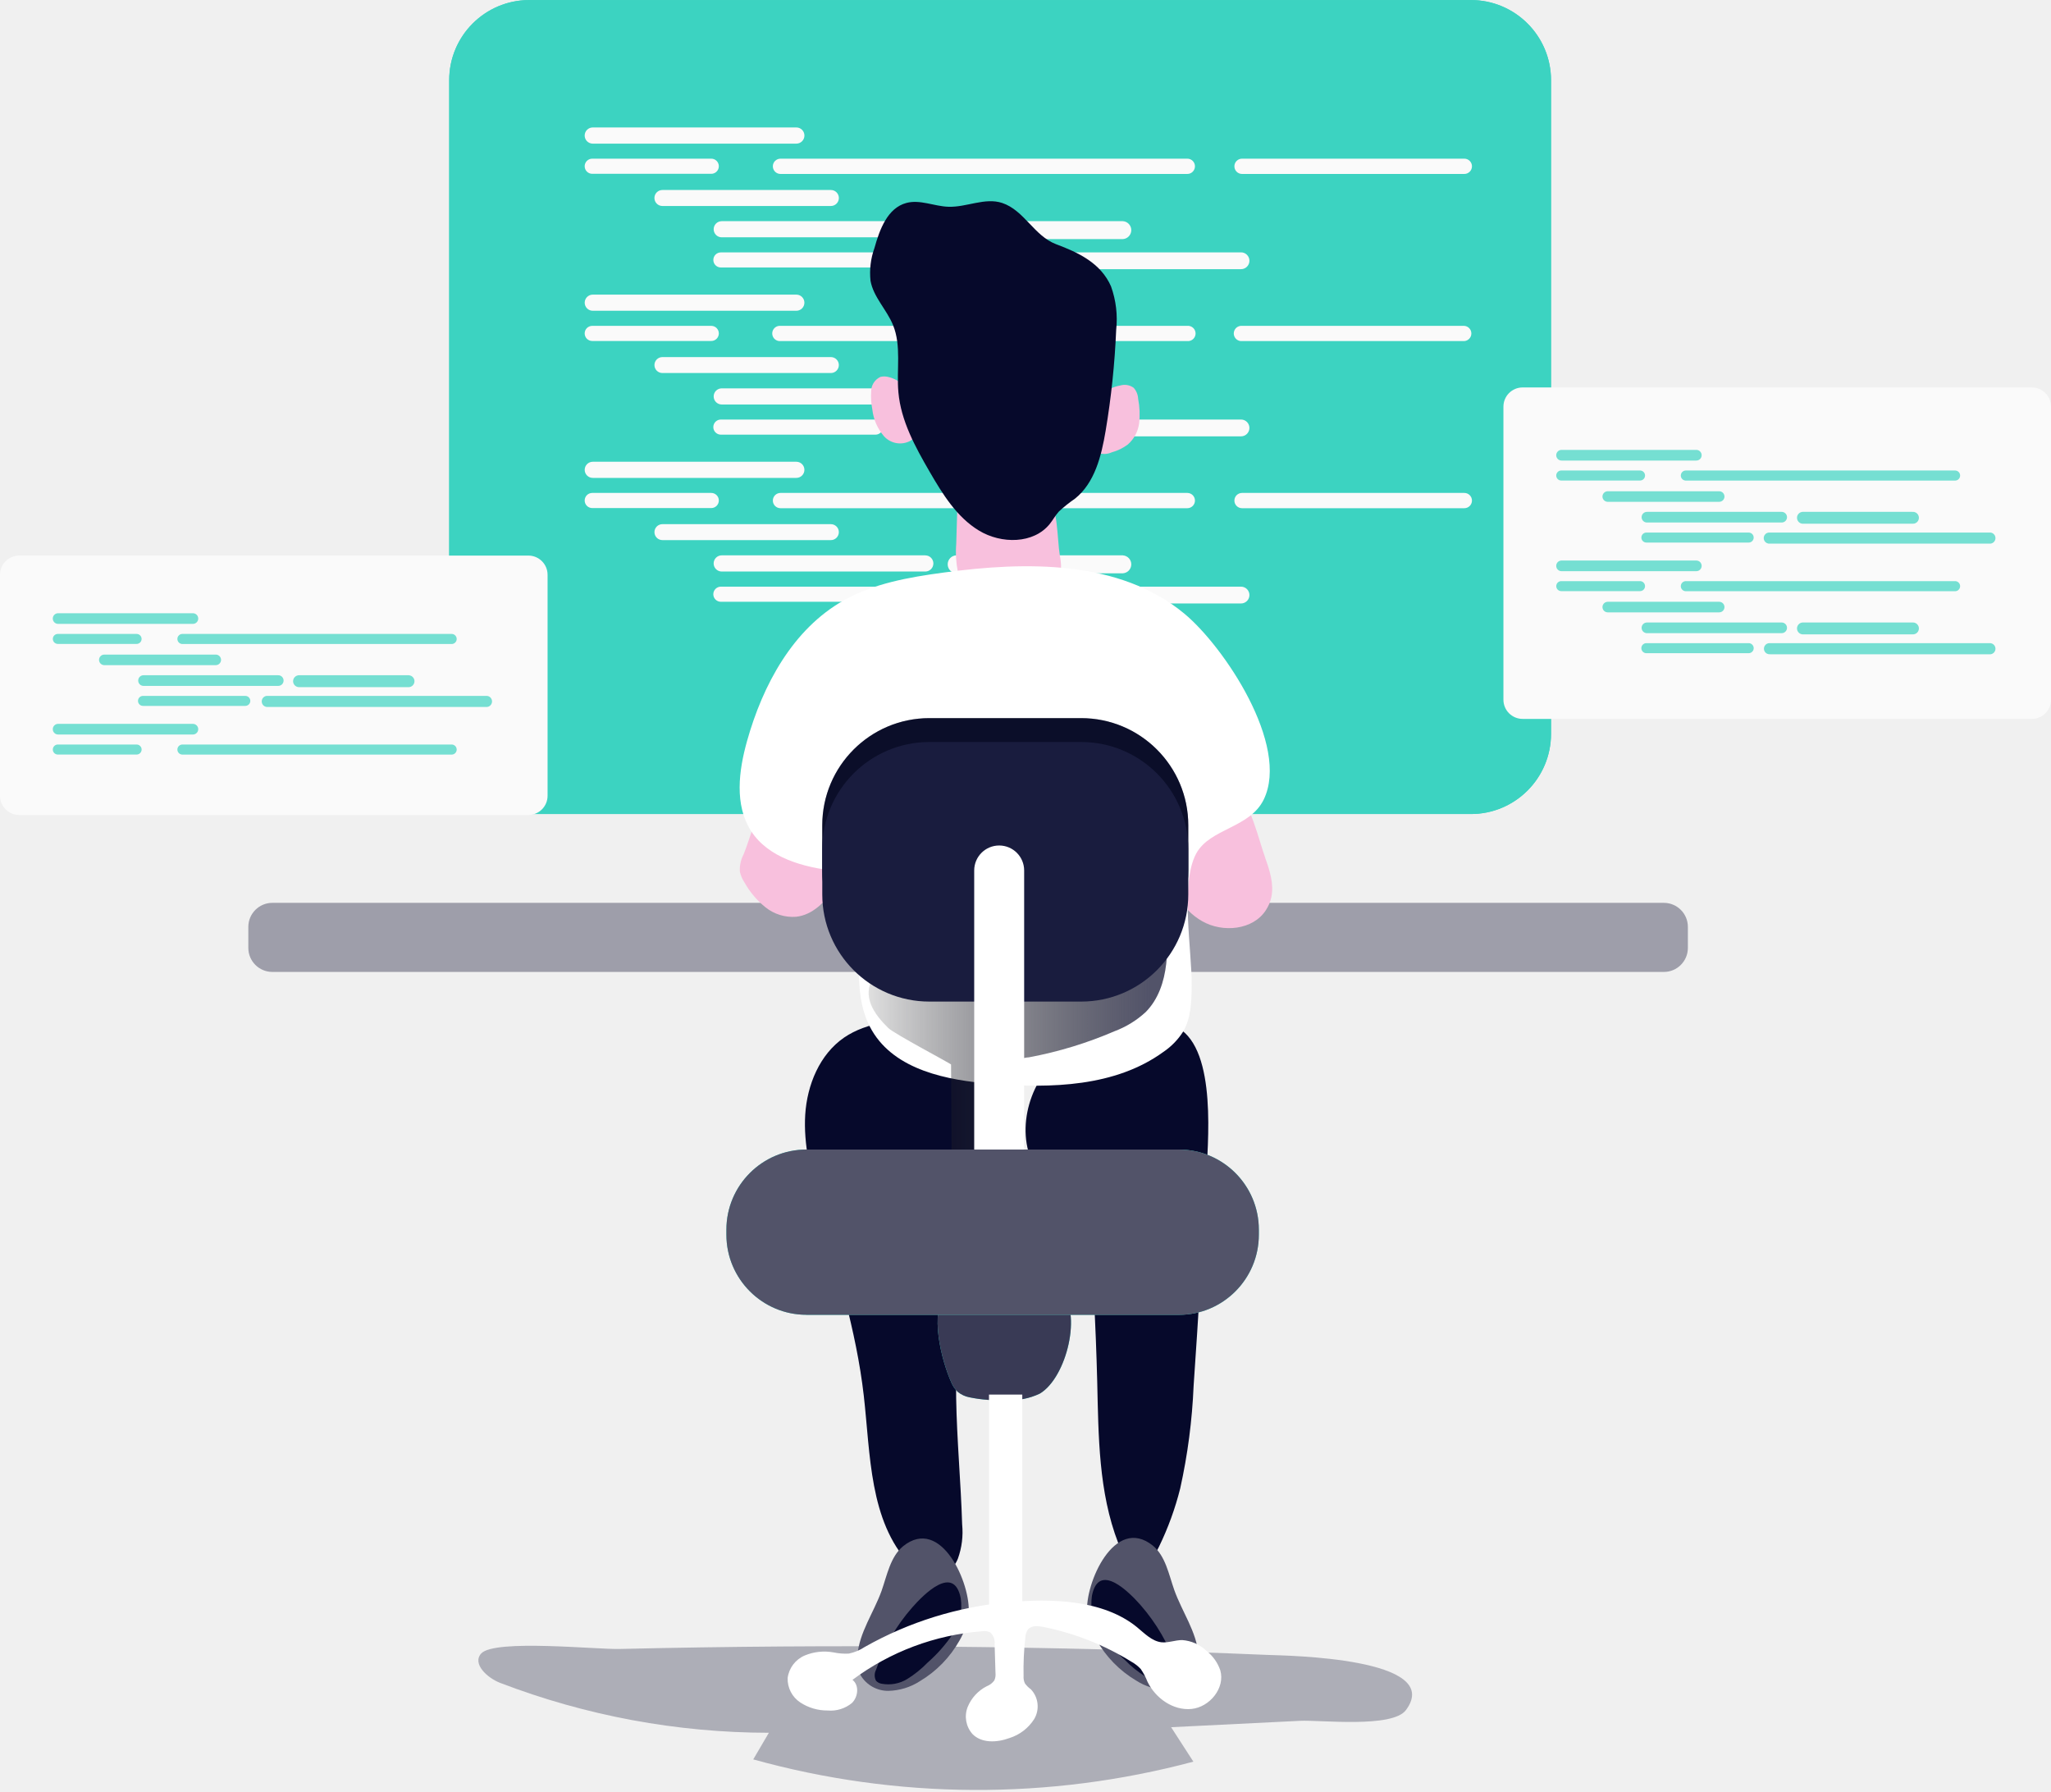
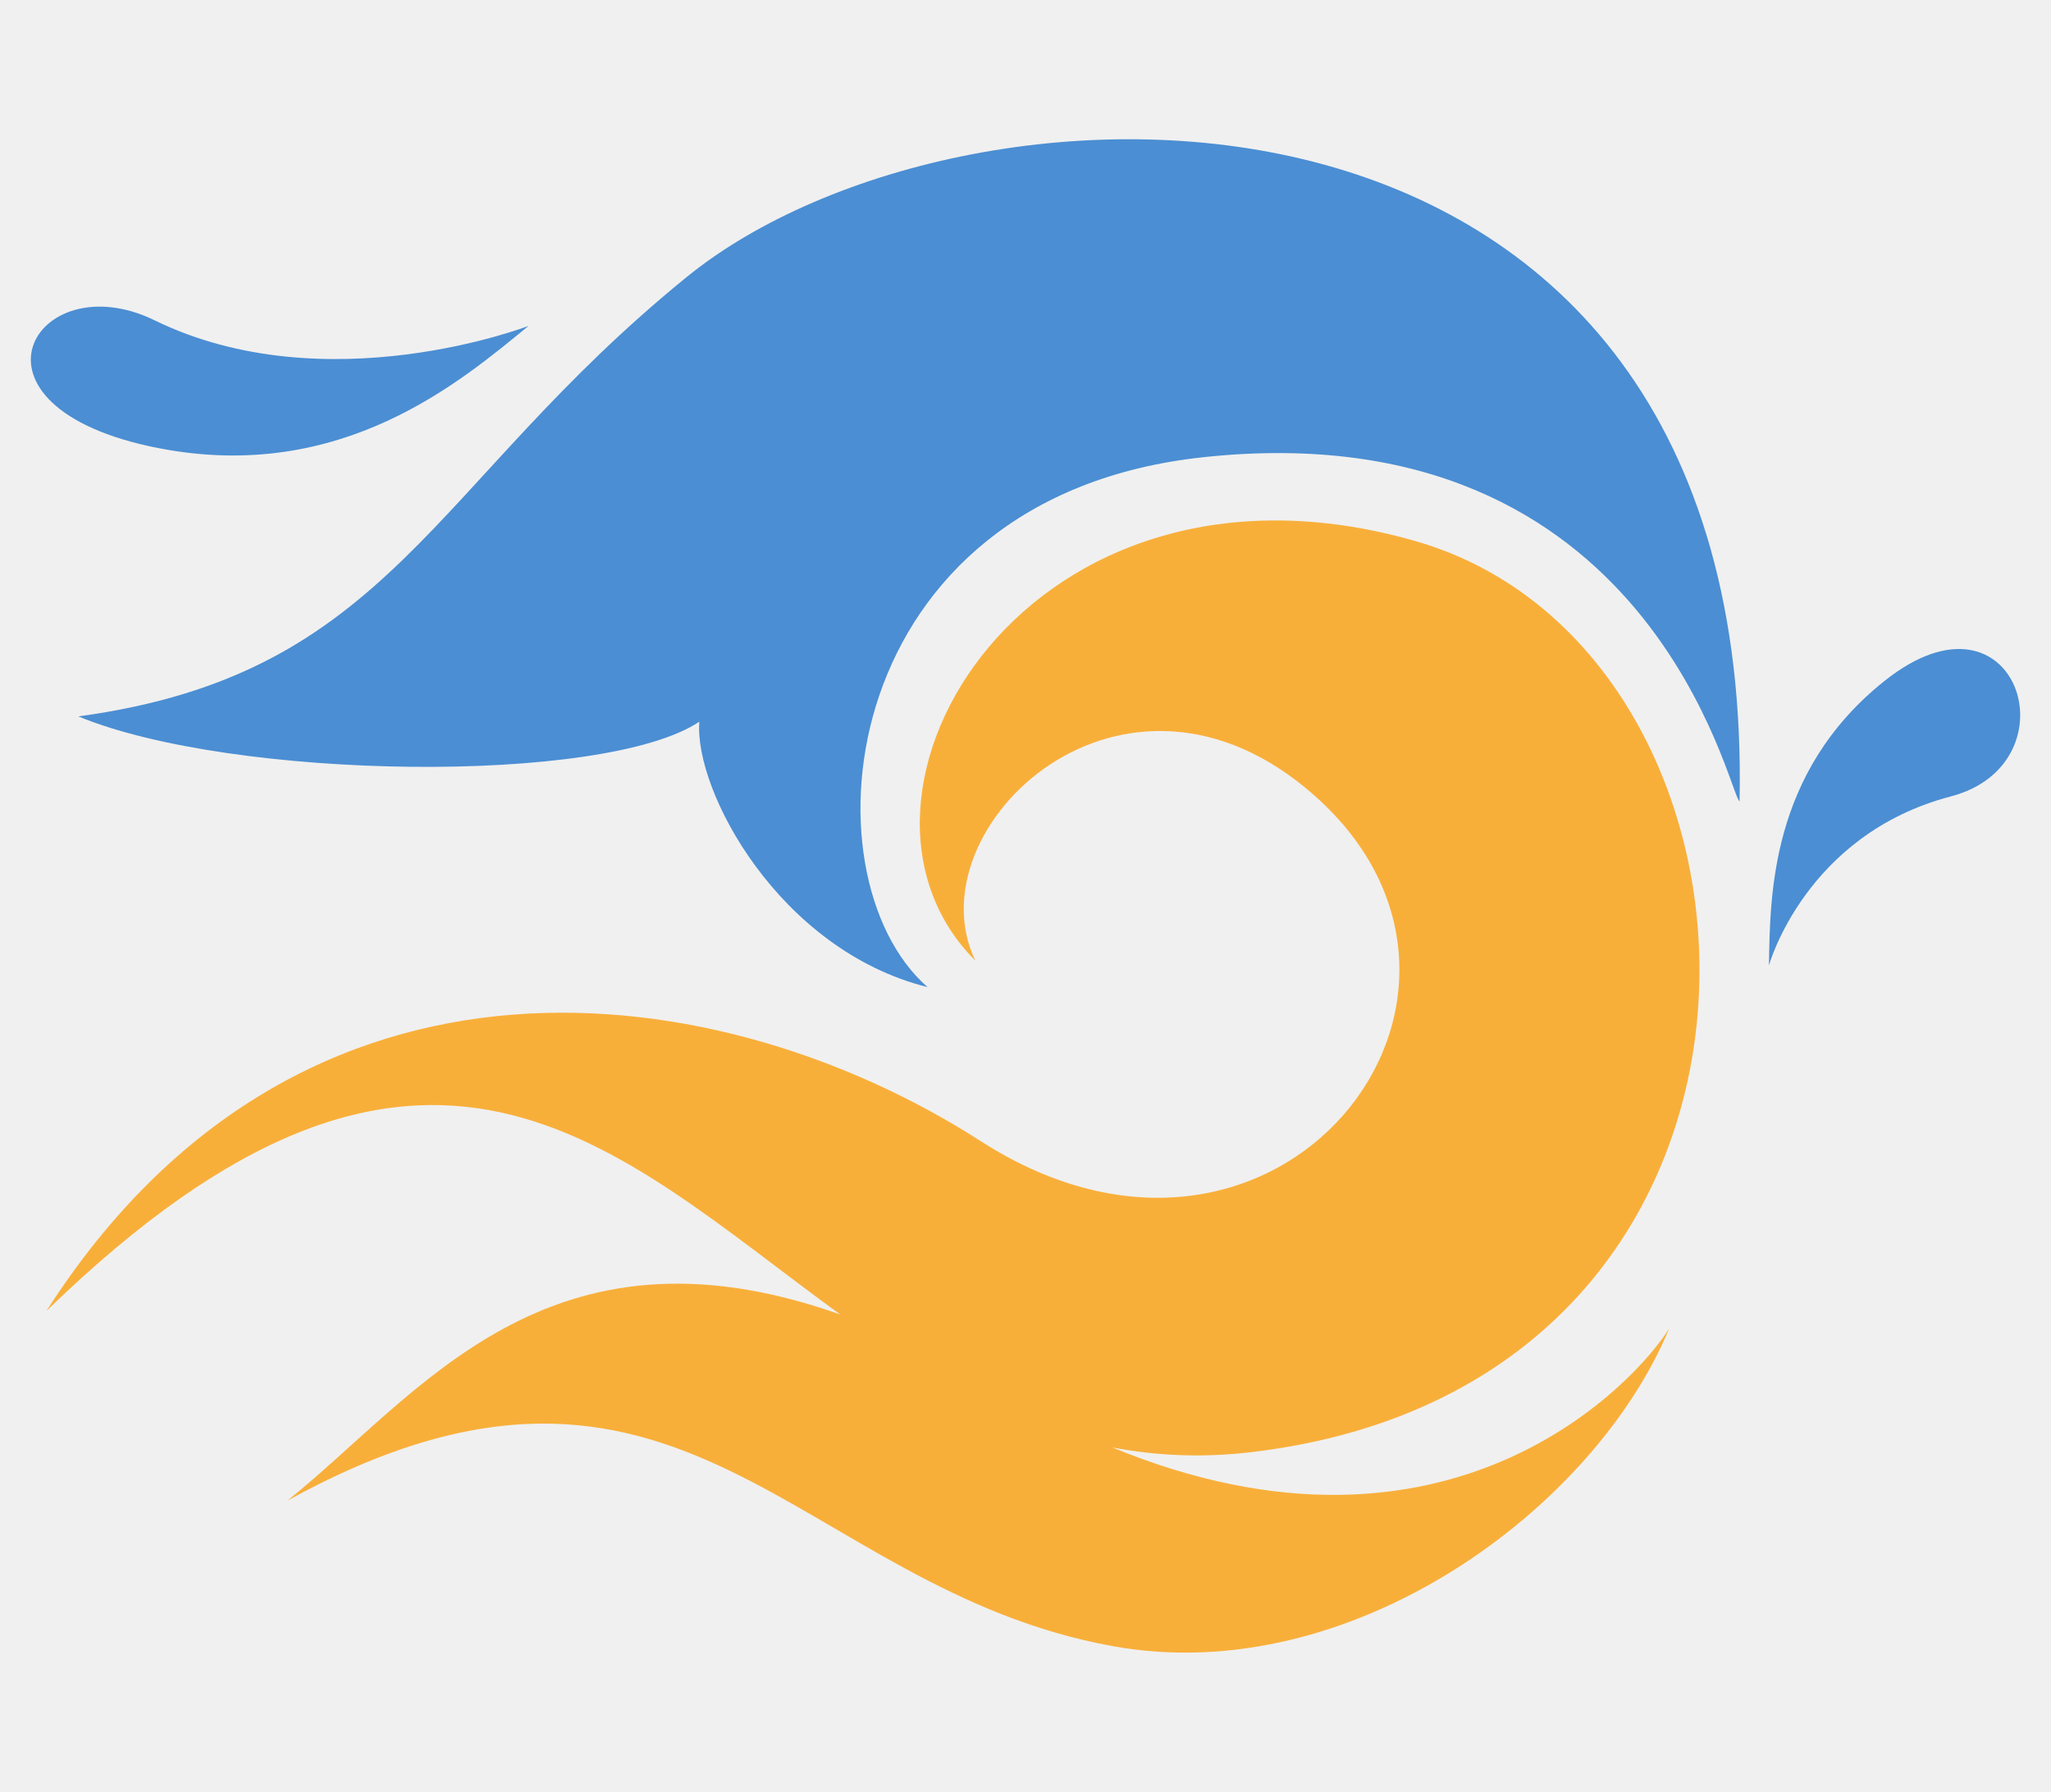
- <svg xmlns="http://www.w3.org/2000/svg" fill="none" viewBox="0 0 427 373">
-   <path opacity=".42" d="M100.19 344.18c-1.95 2.14 1.25 5.12 3.98 6.15a156.75 156.75 0 0055.9 10.37l-3.25 5.54a174.41 174.41 0 0091.63.47l-4.63-7.17 26.84-1.33c4.26-.2 19.21 1.56 22.04-2.23 8.14-10.91-24.99-11.34-28.55-11.48a2067.07 2067.07 0 00-135.05-1.25c-4.57.16-26.07-2.1-28.91.93z" fill="#525369" />
-   <path d="M251.06 245.87c-.72 14.17-1.57 28.37-2.56 42.6-.3 7.19-1.23 14.34-2.79 21.36a62.33 62.33 0 01-4.4 12.1c-.82 1.67-1.97 3.48-3.8 3.66-2.3.24-3.88-2.22-4.7-4.38-4.11-10.63-4.11-22.27-4.38-33.64-.15-5.89-.38-11.77-.7-17.66-.38-7.11-1.16-14.8-5.96-20.07-1.46-1.59-3.24-2.9-4.68-4.53-5.85-6.64-4.1-17.84 2.2-24.1 4.9-4.85 19.13-11.25 26-7.24 8.15 4.76 6.16 24.24 5.77 31.9z" fill="#06092B" />
-   <path d="M209.95 221.54a18.11 18.11 0 012.75 10.93c-.33 11.54-7.19 21.76-10.63 32.8-5.15 16.68-2.28 34.55-1.76 52.04.24 2.41-.06 4.85-.88 7.13a5.97 5.97 0 01-5.59 3.82 7.46 7.46 0 01-4.45-2.65c-8.44-9.04-8.16-22.82-9.56-35.1-1.56-13.67-5.8-26.87-9.41-40.15-1.63-5.99-3.16-12.13-2.78-18.32.39-6.2 3-12.56 8.1-16.06 9.29-6.35 27.58-3.94 34.21 5.56z" fill="#06092B" />
-   <path opacity=".52" d="M56.7 202.32h289.7a5 5 0 005-5v-4.38a5 5 0 00-5-5H56.7a5 5 0 00-5 5v4.38a5 5 0 005 5z" fill="#525369" />
-   <path d="M110.2 169.45h196.03c9.21 0 16.68-7.48 16.68-16.7V16.7c0-9.22-7.47-16.69-16.68-16.69H110.2a16.68 16.68 0 00-16.68 16.69v136.07c0 9.21 7.47 16.69 16.68 16.69z" fill="#3CD3C1" />
-   <path d="M110.2 169.45h196.03c9.21 0 16.68-7.48 16.68-16.7V16.7c0-9.22-7.47-16.69-16.68-16.69H110.2a16.68 16.68 0 00-16.68 16.69v136.07c0 9.21 7.47 16.69 16.68 16.69z" fill="#3CD3C1" />
-   <path d="M165.79 26.53h-42.38a1.68 1.68 0 000 3.37h42.38a1.68 1.68 0 000-3.37zM148.08 33.03H123.3a1.57 1.57 0 000 3.15h24.78a1.57 1.57 0 100-3.15zM247.19 33.03h-84.7a1.59 1.59 0 100 3.18h84.7a1.59 1.59 0 100-3.18zM304.86 33.03h-46.28a1.59 1.59 0 100 3.18h46.28a1.59 1.59 0 000-3.18zM172.98 39.55h-35.07a1.66 1.66 0 000 3.33h35.07a1.66 1.66 0 000-3.33zM192.64 46.04h-42.38a1.68 1.68 0 000 3.36h42.38a1.68 1.68 0 000-3.36zM233.8 46.04h-34.63a1.87 1.87 0 100 3.73h34.62a1.87 1.87 0 000-3.73zM182.26 52.54h-32.18a1.57 1.57 0 000 3.14h32.18a1.57 1.57 0 000-3.14zM258.37 52.54h-69.4a1.75 1.75 0 100 3.49h69.4a1.75 1.75 0 100-3.5zM165.79 61.33h-42.38a1.68 1.68 0 000 3.36h42.38a1.68 1.68 0 000-3.36zM148.08 67.83H123.3a1.57 1.57 0 000 3.15h24.78a1.57 1.57 0 100-3.15zM247.19 67.83h-84.7a1.59 1.59 0 100 3.17h84.7a1.59 1.59 0 100-3.17zM304.86 67.83h-46.28a1.59 1.59 0 100 3.17h46.28a1.59 1.59 0 000-3.17zM172.98 74.33h-35.07a1.66 1.66 0 000 3.32h35.07a1.66 1.66 0 000-3.32zM192.64 80.84h-42.38a1.68 1.68 0 000 3.36h42.38a1.68 1.68 0 000-3.36zM233.8 80.84h-34.63a1.87 1.87 0 100 3.73h34.62a1.87 1.87 0 000-3.73zM182.26 87.33h-32.18a1.57 1.57 0 000 3.15h32.18a1.57 1.57 0 000-3.15zM258.37 87.33h-69.4a1.75 1.75 0 100 3.5h69.4a1.75 1.75 0 100-3.5zM165.79 96.12h-42.38a1.68 1.68 0 000 3.36h42.38a1.68 1.68 0 000-3.36zM148.08 102.61H123.3a1.57 1.57 0 000 3.15h24.78a1.57 1.57 0 100-3.15zM247.19 102.61h-84.7a1.59 1.59 0 100 3.18h84.7a1.59 1.59 0 000-3.18zM304.86 102.61h-46.28a1.59 1.59 0 100 3.18h46.28a1.59 1.59 0 000-3.18zM172.98 109.11h-35.07a1.66 1.66 0 100 3.32h35.07a1.66 1.66 0 100-3.32zM192.64 115.6h-42.38a1.68 1.68 0 000 3.37h42.38a1.68 1.68 0 000-3.36zM233.8 115.6h-34.63a1.87 1.87 0 000 3.74h34.62a1.87 1.87 0 000-3.73zM182.26 122.12h-32.18a1.57 1.57 0 100 3.15h32.18a1.57 1.57 0 100-3.15zM258.37 122.12h-69.4a1.75 1.75 0 100 3.5h69.4a1.75 1.75 0 100-3.5z" fill="#FAFAFA" />
-   <path d="M263.42 178.63c.95 2.65 1.84 5.44 1.25 8.18-.21.95-.6 1.85-1.13 2.66-2.65 4.12-8.95 4.76-13.28 2.28-4.32-2.47-6.77-7.2-7.96-11.95-.47-1.6-.63-3.27-.47-4.92.39-2.88 2.3-5.31 4.3-7.44 2.65-2.76 7.52-6.38 11.1-3.06 3.2 2.98 4.77 10.27 6.2 14.25zM154.82 177.83a6.83 6.83 0 00-.79 3.57c.16.8.48 1.56.93 2.24 1.12 2 2.61 3.78 4.4 5.22a9.12 9.12 0 006.38 1.98c3.4-.37 6.1-3.07 7.9-5.98a16.39 16.39 0 002.83-9.38 11.96 11.96 0 00-4.88-8.96c-2.56-1.86-7.9-3.55-10.8-1.42-2.9 2.13-4.53 9.3-5.97 12.73zM233.24 80.24a3.2 3.2 0 012.79.49c.55.63.88 1.43.92 2.27.33 1.7.4 3.43.2 5.14a7.06 7.06 0 01-2.36 4.4c-1 .74-2.14 1.3-3.34 1.62-.9.41-1.94.45-2.87.1a3.3 3.3 0 01-1.43-2.45c-1.05-5.14.55-10.56 6.1-11.57zM184.9 78.46a3.3 3.3 0 00-1.61 0 3.33 3.33 0 00-1.92 3.04c-.08 1.25 0 2.5.24 3.73.23 2.06 1.07 4 2.42 5.57a4.51 4.51 0 005.51.96c5.64-3.9.33-12.21-4.65-13.3zM220.64 115.6c.26 1.2.33 2.44.21 3.66-.49 3.4-3.88 5.78-7.28 6.2-3.4.43-6.8-.71-9.97-1.97a7.96 7.96 0 01-2.65-1.52 5.91 5.91 0 01-1.53-2.93c-.38-1.92-.5-3.88-.34-5.82l.2-6.86c-.06-1.34.2-2.68.78-3.9 1.32-2.27 4.37-2.65 7-2.82 3.47-.15 8.7 0 10.98 3.16 2.28 3.16 2.02 9.11 2.6 12.8z" fill="#F8C0DD" />
-   <path d="M231.31 59.63c1.04 2.9 1.4 5.98 1.07 9.04-.3 7.05-1.03 14.07-2.2 21.03-.88 5.22-2.26 10.83-6.4 14.12-1.17.8-2.29 1.69-3.33 2.66-.71.77-1.22 1.73-1.88 2.56-3.36 4.22-10.13 4.22-14.75 1.41-4.63-2.8-7.59-7.61-10.3-12.29-2.98-5.15-5.95-10.55-6.48-16.49-.43-4.7.67-9.66-1.13-14.03-1.32-3.21-4.07-5.79-4.68-9.2-.24-2.3.04-4.63.82-6.8 1.08-3.87 2.72-8.34 6.64-9.39 2.86-.77 5.8.7 8.77.79 3.77.13 7.6-1.98 11.19-.79 4.6 1.54 6.64 6.86 11.23 8.59 4.6 1.72 9.3 3.9 11.44 8.8z" fill="#06092B" />
-   <path d="M246.56 127.73c-13.47-11.18-32.9-10.9-50.22-8.53-7.16.97-14.45 2.25-20.74 5.81-10.55 5.98-16.79 17.54-20.07 29.24-1.74 6.2-2.65 13.28.83 18.73 3.65 5.63 10.92 7.57 17.6 8.32 1.01.02 2.01.3 2.89.83.91.86 1.49 2.01 1.62 3.26 1.85 9.7-1.92 20.6 3.06 29.11 4.82 8.23 15.6 10.4 25.09 11.12 12.28.95 25.6.6 35.57-6.64a14.43 14.43 0 004.13-4.24c1.65-2.82 1.74-6.24 1.78-9.5.1-7.1-2.48-21.37.97-27.62 2.9-5.21 11.14-5.24 14.03-11.19 5.49-11.32-8.3-31.88-16.54-38.7z" fill="#fff" />
-   <path d="M198 221.6l.1 16.67c.06.65-.04 1.3-.31 1.87-.44.6-1.07.98-1.76 1.07-4.05 1.05-8.28.45-12.42.47-4.15.01-8.63.83-11.61 4.07 4.53 3.75 10.37 4.77 15.98 5.5 8.3 1.11 16.61 1.84 24.94 2.2 5.4.45 10.83.14 16.16-.93a28.68 28.68 0 0012.82-6.68c-3.66-4.4-9.73-4.31-15.09-4.31-5.2 0-10.42-.34-15.6-1-.58.01-1.16-.11-1.7-.37a4.29 4.29 0 01-1.43-1.1 5.12 5.12 0 01-.5-2.85c.1-3.7.52-7.4 1.25-11a7.4 7.4 0 011.24-3.28 6.54 6.54 0 014.18-1.84 83.66 83.66 0 0017.79-5.43 19.76 19.76 0 006.5-4c5.17-5.26 4.95-14.3 3.75-22a60.97 60.97 0 01-31.27 9.94c-7.52.23-23.84-3.38-29.13 4.72-2.63 4.1.17 7.88 3.07 10.7 1.26 1.21 13.05 7.41 13.05 7.58z" fill="url(#paint0_linear)" />
-   <path d="M225.09 149.49h-31.6a22.3 22.3 0 00-22.3 22.3v9.43a22.3 22.3 0 0022.3 22.3h31.6a22.3 22.3 0 0022.3-22.3v-9.42a22.3 22.3 0 00-22.3-22.31z" fill="#050720" />
-   <path d="M225.09 149.49h-31.6a22.3 22.3 0 00-22.3 22.3v9.43a22.3 22.3 0 0022.3 22.3h31.6a22.3 22.3 0 0022.3-22.3v-9.42a22.3 22.3 0 00-22.3-22.31z" fill="url(#paint1_linear)" />
-   <path d="M225.09 154.46h-31.6a22.3 22.3 0 00-22.3 22.3v9.43a22.3 22.3 0 0022.3 22.3h31.6a22.3 22.3 0 0022.3-22.3v-9.42a22.3 22.3 0 00-22.3-22.31z" fill="#191C3E" />
-   <path d="M221.01 184.29a29.07 29.07 0 01-7.14 2.12c-6.64 1.22-14.4.96-19.18-3.86a8.54 8.54 0 01-1.79-2.55c-1.33-3.23.41-7.13 3.27-9.17 2.85-2.05 6.48-2.6 9.97-2.77 4.28-.2 12.4-.94 16.13 1.94 4.46 3.46 3.77 11.92-1.26 14.29z" fill="url(#paint2_linear)" />
-   <path d="M208.01 261.88h.01a5.2 5.2 0 005.2-5.2V181.2a5.2 5.2 0 10-10.4 0v75.5a5.2 5.2 0 005.2 5.2z" fill="#fff" />
-   <path d="M240 321.73c2.66 2.19 3.32 5.99 4.49 9.3 1.62 4.51 4.62 8.62 5.02 13.4a7.5 7.5 0 01-.68 4.15 6.64 6.64 0 01-5.76 3.24 12.6 12.6 0 01-6.55-2c-3.46-2.06-6.32-5-8.28-8.51-1-1.72-1.65-3.63-1.9-5.6-.53-6 5.68-20.36 13.66-13.98z" fill="#525369" />
-   <path d="M244.95 347.08a2.4 2.4 0 010 2.27c-.3.33-.71.55-1.15.62-1.83.36-3.73.01-5.31-.97-1.57-.96-3-2.11-4.28-3.44a31.11 31.11 0 01-5.2-5.87 10.64 10.64 0 01-1.68-7.5c1.4-7.2 7.76-.75 10.1 1.9 3.33 3.8 5.89 8.2 7.52 12.99z" fill="#06092B" />
-   <path d="M188.01 321.87c-2.65 2.2-3.32 6-4.48 9.3-1.63 4.52-4.63 8.64-5.02 13.4a7.54 7.54 0 00.67 4.17 6.64 6.64 0 005.77 3.23c2.32-.05 4.59-.74 6.54-2 3.47-2.06 6.32-5 8.29-8.51 1-1.72 1.65-3.63 1.88-5.61.53-6-5.68-20.4-13.65-13.98z" fill="#525369" />
-   <path d="M182.38 347.6a2.44 2.44 0 000 2.27c.31.33.72.55 1.17.62 1.83.34 3.72 0 5.31-.97a22.14 22.14 0 004.27-3.44 30.87 30.87 0 005.2-5.89 10.64 10.64 0 001.69-7.49c-1.42-7.21-7.76-.76-10.1 1.91a38.7 38.7 0 00-7.54 12.99z" fill="#06092B" />
-   <path d="M216.47 290.1a14 14 0 01-6.87 1.33c-2.61.15-5.24-.04-7.8-.57a5.44 5.44 0 01-2.37-1.1 5.4 5.4 0 01-1.33-1.89c-2.16-4.78-4.6-14.7-1.24-18.72 3.83-4.62 19.06-5.44 23.9-.58 4.69 4.54 1.29 18.25-4.29 21.53z" fill="#3CD3C1" />
-   <path d="M216.47 290.1a14 14 0 01-6.87 1.33c-2.61.15-5.24-.04-7.8-.57a5.44 5.44 0 01-2.37-1.1 5.4 5.4 0 01-1.33-1.89c-2.16-4.78-4.6-14.7-1.24-18.72 3.83-4.62 19.06-5.44 23.9-.58 4.69 4.54 1.29 18.25-4.29 21.53z" fill="#393A55" />
-   <path d="M205.9 335.05h6.93V290.3h-6.93v44.75z" fill="#fff" />
-   <path d="M236.77 338.77c1.54 1.26 3.04 2.85 5.02 3.09 1.44.15 2.87-.46 4.33-.46 1.92.14 3.74.95 5.11 2.3a8.64 8.64 0 012.82 3.99c1.07 3.67-2.2 7.68-6 8.05-3.81.37-7.48-2.23-9.15-5.66-.36-.94-.84-1.83-1.41-2.66a7.7 7.7 0 00-1.9-1.49 55.59 55.59 0 00-18.36-7.26c-1.13-.23-2.51-.34-3.23.55a3.14 3.14 0 00-.54 1.73c-.3 2.65-.42 5.31-.36 7.97-.04.51.06 1.03.28 1.5.34.47.76.89 1.24 1.23a5.18 5.18 0 01.7 6.18 9.45 9.45 0 01-5.2 3.98c-2.55.94-5.76 1.1-7.66-.85a5.46 5.46 0 01-1-5.63 8.43 8.43 0 013.99-4.33 3.45 3.45 0 001.56-1.2c.23-.5.3-1.05.24-1.6l-.18-5.92a2.85 2.85 0 00-.9-2.46 2.66 2.66 0 00-1.73-.25 51.77 51.77 0 00-26.96 10.11c1.44 1.12 1.19 3.53-.1 4.81a6.98 6.98 0 01-5.07 1.57c-2.02.02-4-.56-5.68-1.66a5.86 5.86 0 01-2.65-5.1 5.93 5.93 0 013.54-4.68c1.9-.8 4-1.02 6.02-.65 1.04.22 2.1.3 3.17.25a9.6 9.6 0 003.35-1.4c9.2-5.2 19.4-8.36 29.92-9.3 8.81-.78 19.66-.6 26.8 5.25z" fill="#fff" />
-   <path d="M167.9 273.7h77.52c9.2 0 16.66-7.47 16.66-16.68v-1.05c0-9.21-7.46-16.68-16.66-16.68H167.9c-9.2 0-16.67 7.47-16.67 16.68v1.05c0 9.2 7.47 16.67 16.67 16.67z" fill="#3CD3C1" />
-   <path d="M167.9 273.7h77.52c9.2 0 16.66-7.47 16.66-16.68v-1.05c0-9.21-7.46-16.68-16.66-16.68H167.9c-9.2 0-16.67 7.47-16.67 16.68v1.05c0 9.2 7.47 16.67 16.67 16.67z" fill="#525369" />
-   <rect y="115.65" width="114" height="54" rx="4" fill="#FAFAFA" />
-   <path opacity=".7" d="M40.17 127.65H12.1a1.1 1.1 0 100 2.22h28.06a1.11 1.11 0 000-2.22zM28.44 131.96h-16.4a1.04 1.04 0 000 2.08h16.4a1.04 1.04 0 100-2.08zM94.03 131.96H37.98a1.05 1.05 0 100 2.1h56.05a1.05 1.05 0 000-2.1zM44.93 136.26H21.72a1.1 1.1 0 100 2.2h23.2a1.1 1.1 0 000-2.2zM57.93 140.56H29.88a1.11 1.11 0 000 2.22h28.05a1.1 1.1 0 100-2.22zM85.16 140.56h-22.9a1.24 1.24 0 000 2.48h22.9a1.24 1.24 0 000-2.47zM51.07 144.86h-21.3a1.04 1.04 0 100 2.08h21.3a1.04 1.04 0 000-2.08zM101.43 144.86H55.5a1.16 1.16 0 000 2.3h45.93a1.16 1.16 0 000-2.3zM40.17 150.68H12.1a1.1 1.1 0 100 2.22h28.06a1.11 1.11 0 000-2.22zM28.44 154.98h-16.4a1.04 1.04 0 100 2.09h16.4a1.04 1.04 0 100-2.09zM94.03 154.98H37.98a1.05 1.05 0 100 2.1h56.05a1.05 1.05 0 000-2.1z" fill="#3CD3C1" />
-   <rect x="313" y="80.65" width="114" height="69" rx="4" fill="#FAFAFA" />
-   <path opacity=".7" d="M353.17 93.65H325.1a1.11 1.11 0 000 2.22h28.06a1.11 1.11 0 100-2.22zM341.44 97.94h-16.4a1.04 1.04 0 000 2.09h16.4a1.04 1.04 0 100-2.09zM407.03 97.94h-56.05a1.05 1.05 0 100 2.1h56.05a1.05 1.05 0 000-2.1zM357.93 102.26h-23.21a1.1 1.1 0 100 2.2h23.2a1.1 1.1 0 000-2.2zM370.93 106.55h-28.05a1.11 1.11 0 000 2.22h28.05a1.11 1.11 0 100-2.22zM398.15 106.55h-22.9a1.24 1.24 0 000 2.47h22.9a1.24 1.24 0 100-2.47zM364.06 110.86h-21.3a1.04 1.04 0 000 2.08h21.3a1.04 1.04 0 000-2.08zM414.43 110.86H368.5a1.16 1.16 0 100 2.3h45.93a1.16 1.16 0 000-2.3zM353.17 116.68H325.1a1.1 1.1 0 100 2.22h28.06a1.11 1.11 0 000-2.22zM341.44 120.97h-16.4a1.04 1.04 0 000 2.08h16.4a1.04 1.04 0 000-2.08zM407.03 120.97h-56.05a1.05 1.05 0 100 2.1h56.05a1.05 1.05 0 100-2.1zM357.93 125.27h-23.21a1.1 1.1 0 000 2.2h23.2a1.1 1.1 0 000-2.2zM370.93 129.58h-28.05a1.11 1.11 0 000 2.22h28.05a1.11 1.11 0 100-2.22zM398.15 129.58h-22.9a1.24 1.24 0 000 2.47h22.9a1.24 1.24 0 100-2.47zM364.06 133.88h-21.3a1.04 1.04 0 000 2.09h21.3a1.04 1.04 0 000-2.09zM414.43 133.88H368.5a1.16 1.16 0 100 2.31h45.93a1.16 1.16 0 000-2.3z" fill="#3CD3C1" />
-   <defs>
+ <svg xmlns="http://www.w3.org/2000/svg" fill="none" viewBox="0 0 427 373" version="1.1" id="svg33" xml:space="preserve">
+   <defs id="defs33">
    <linearGradient id="paint0_linear" x1="172" y1="221.16" x2="243.05" y2="221.16" gradientUnits="userSpaceOnUse">
-       <stop stop-color="#010101" stop-opacity="0" />
-       <stop offset=".95" stop-color="#525369" />
+       <stop stop-color="#010101" stop-opacity="0" id="stop28" />
+       <stop offset=".95" stop-color="#525369" id="stop29" />
    </linearGradient>
    <linearGradient id="paint1_linear" x1="15215.6" y1="13483.2" x2="19587.6" y2="13483.2" gradientUnits="userSpaceOnUse">
-       <stop stop-color="#191C3E" stop-opacity=".33" />
-       <stop offset=".95" stop-color="#010101" />
+       <stop stop-color="#191C3E" stop-opacity=".33" id="stop30" />
+       <stop offset=".95" stop-color="#010101" id="stop31" />
    </linearGradient>
    <linearGradient id="paint2_linear" x1="10322.9" y1="4708.97" x2="10310.5" y2="5828.92" gradientUnits="userSpaceOnUse">
-       <stop stop-color="#010101" stop-opacity="0" />
-       <stop offset=".95" stop-color="#010101" />
+       <stop stop-color="#010101" stop-opacity="0" id="stop32" />
+       <stop offset=".95" stop-color="#010101" id="stop33" />
    </linearGradient>
+     <clipPath clipPathUnits="userSpaceOnUse" id="clipPath2">
+       <rect style="opacity:0.6;fill:none;stroke:#000000;stroke-width:5.669;stroke-linecap:round;stroke-linejoin:round" id="rect2" width="1294.404" height="284.185" x="-5.596" y="-6.083" ry="4.01" clip-path="none" />
+     </clipPath>
+     <clipPath id="v-4" clipPathUnits="userSpaceOnUse">
+       <path d="m -45.474,8.75 h 348 v -112 h -348 z" id="path46-5" />
+     </clipPath>
+     <clipPath id="w-9" clipPathUnits="userSpaceOnUse">
+       <path d="m -73.742,11.383 h 348 v -112 h -348 z" id="path47-9" />
+     </clipPath>
+     <clipPath id="x-7" clipPathUnits="userSpaceOnUse">
+       <path d="m -94.498,24.271 h 348 v -112 h -348 z" id="path48-4" />
+     </clipPath>
  </defs>
+   <g id="g1" transform="matrix(1.270522,0,0,1.270522,-1235.712,75.18702)">
+     <g id="g7" transform="translate(502.0556,-510.5352)">
+       <g id="g1-7" transform="matrix(4.124811,0,0,4.124811,438.939,468.2344)" style="fill:none">
+         <path id="path39" d="M 57.37,53.589 C 80.563,50.848 79.3,21.833 63.907,17.405 48.515,12.978 39.871,27.526 46.407,34.063 43.877,28.791 52.311,20.779 59.902,27.526 68.816,35.45 58.425,48.822 46.618,41.232 36.397,34.661 19.63,32.165 9.509,47.978 24.588,33.318 32.006,41.56 41.043,48.121 c -11.674,-4.14 -16.735,3.204 -21.957,7.389 15.682,-8.622 20.167,3.507 32.794,5.787 9.427,1.703 19.115,-5.437 22.096,-12.626 -1.267,2.058 -8.687,10.264 -22.125,4.73 1.717,0.328 3.545,0.421 5.518,0.188" style="fill:#f8af3a;fill-opacity:1;fill-rule:nonzero;stroke:none;stroke-width:0.105" />
+         <path id="path40" d="M 34.956,6.901 C 24.734,15.195 23.214,22.677 10.774,24.364 c 6.115,2.529 20.874,2.74 24.67,0.211 -0.211,2.74 3.162,9.066 9.066,10.542 C 39.449,30.689 40.811,15.614 55.508,14.064 73.306,12.185 76.347,27.526 76.769,27.737 77.402,-2.836 46.131,-2.165 34.956,6.901" style="fill:#4b8ed3;fill-opacity:1;fill-rule:nonzero;stroke:none;stroke-width:0.105" />
+         <path id="path41" d="m 13.958,13.707 c 7.3,1.428 12.061,-2.698 14.704,-4.855 0,0 -8.039,3.11 -14.863,-0.223 -4.741,-2.314 -8.207,3.442 0.158,5.079" style="fill:#4b8ed3;fill-opacity:1;fill-rule:nonzero;stroke:none;stroke-width:0.105" />
+         <path id="path42" d="m 82.536,22.948 c -4.589,3.652 -4.546,8.62 -4.601,11.309 0,0 1.438,-5.198 7.231,-6.716 4.995,-1.309 2.629,-8.779 -2.629,-4.593" style="fill:#4b8ed3;fill-opacity:1;fill-rule:nonzero;stroke:none;stroke-width:0.105" />
+       </g>
+     </g>
+   </g>
</svg>
